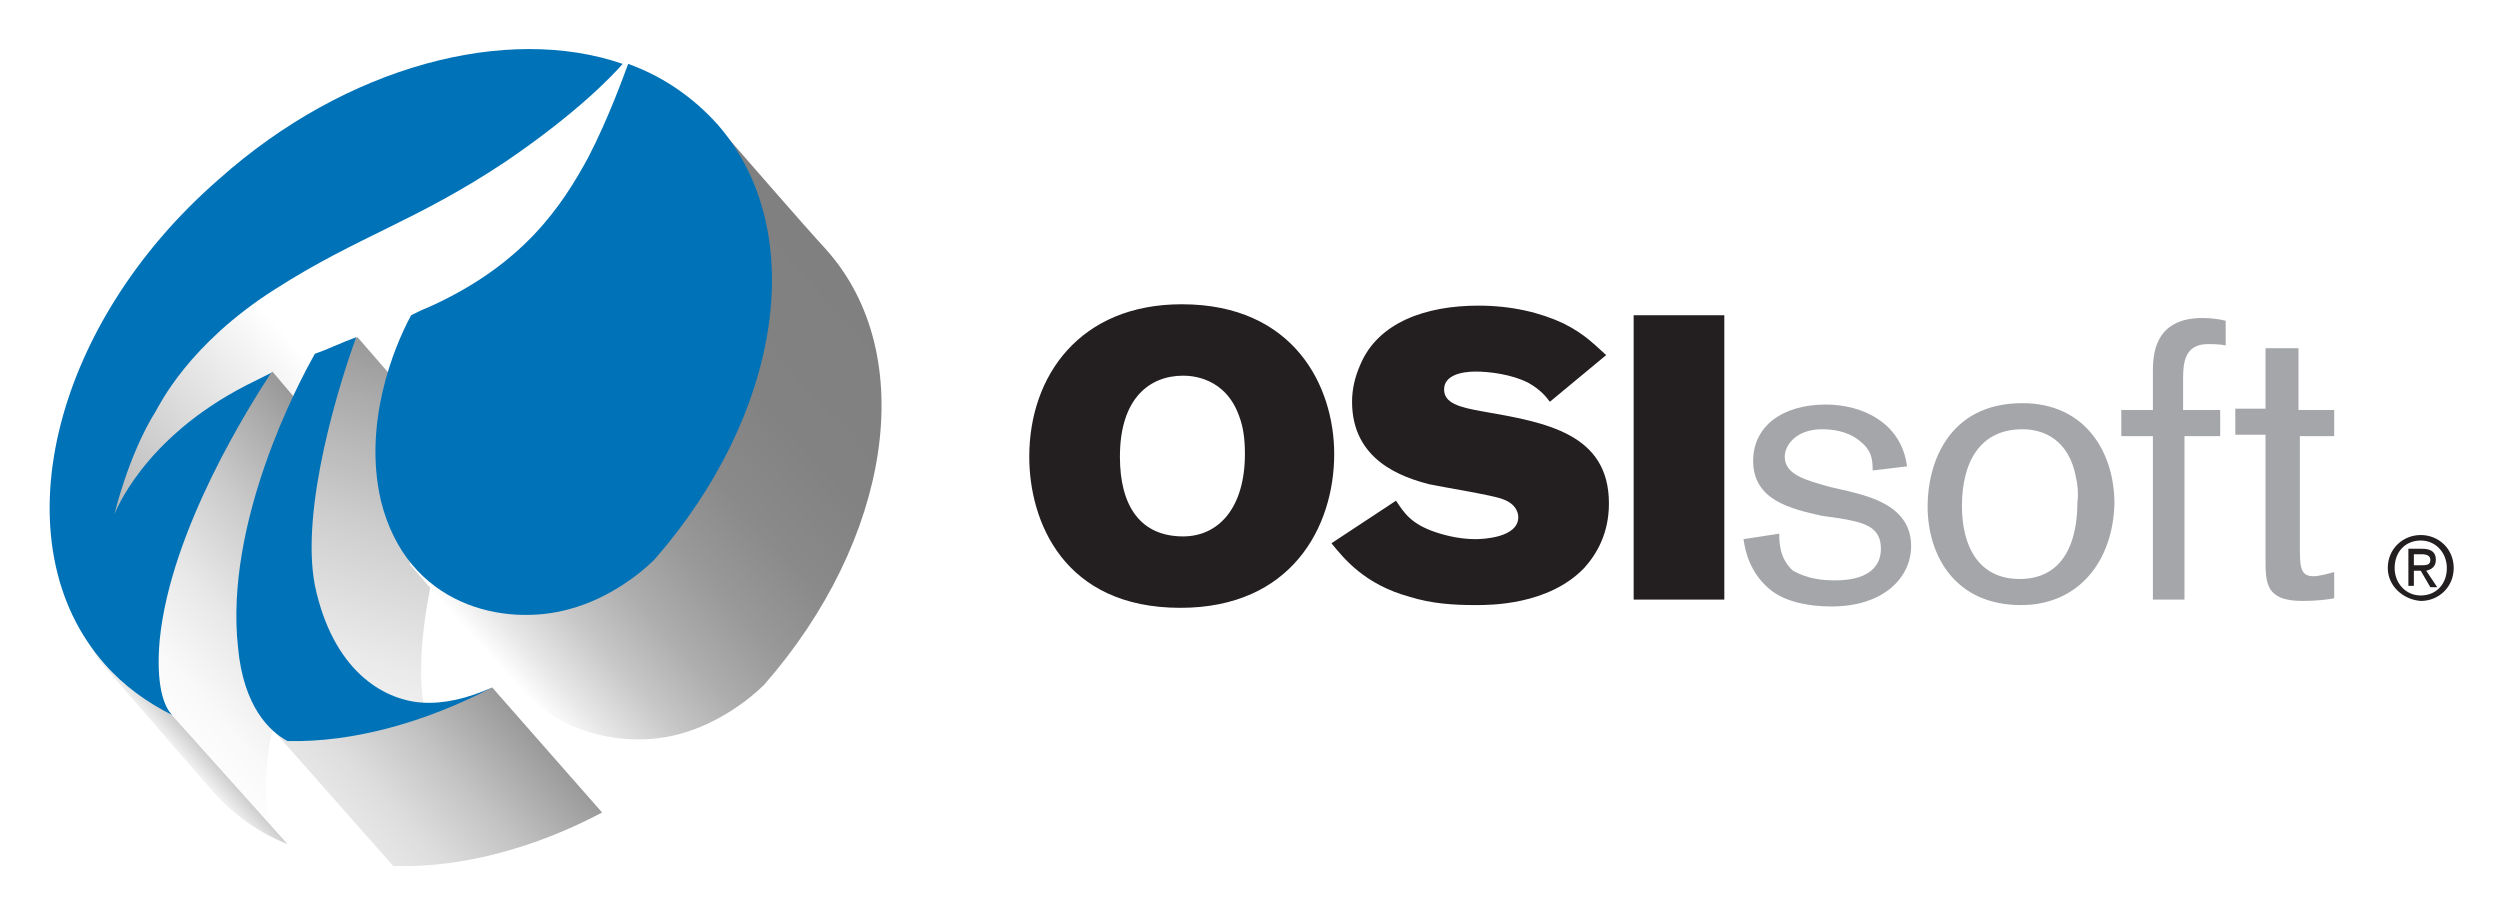
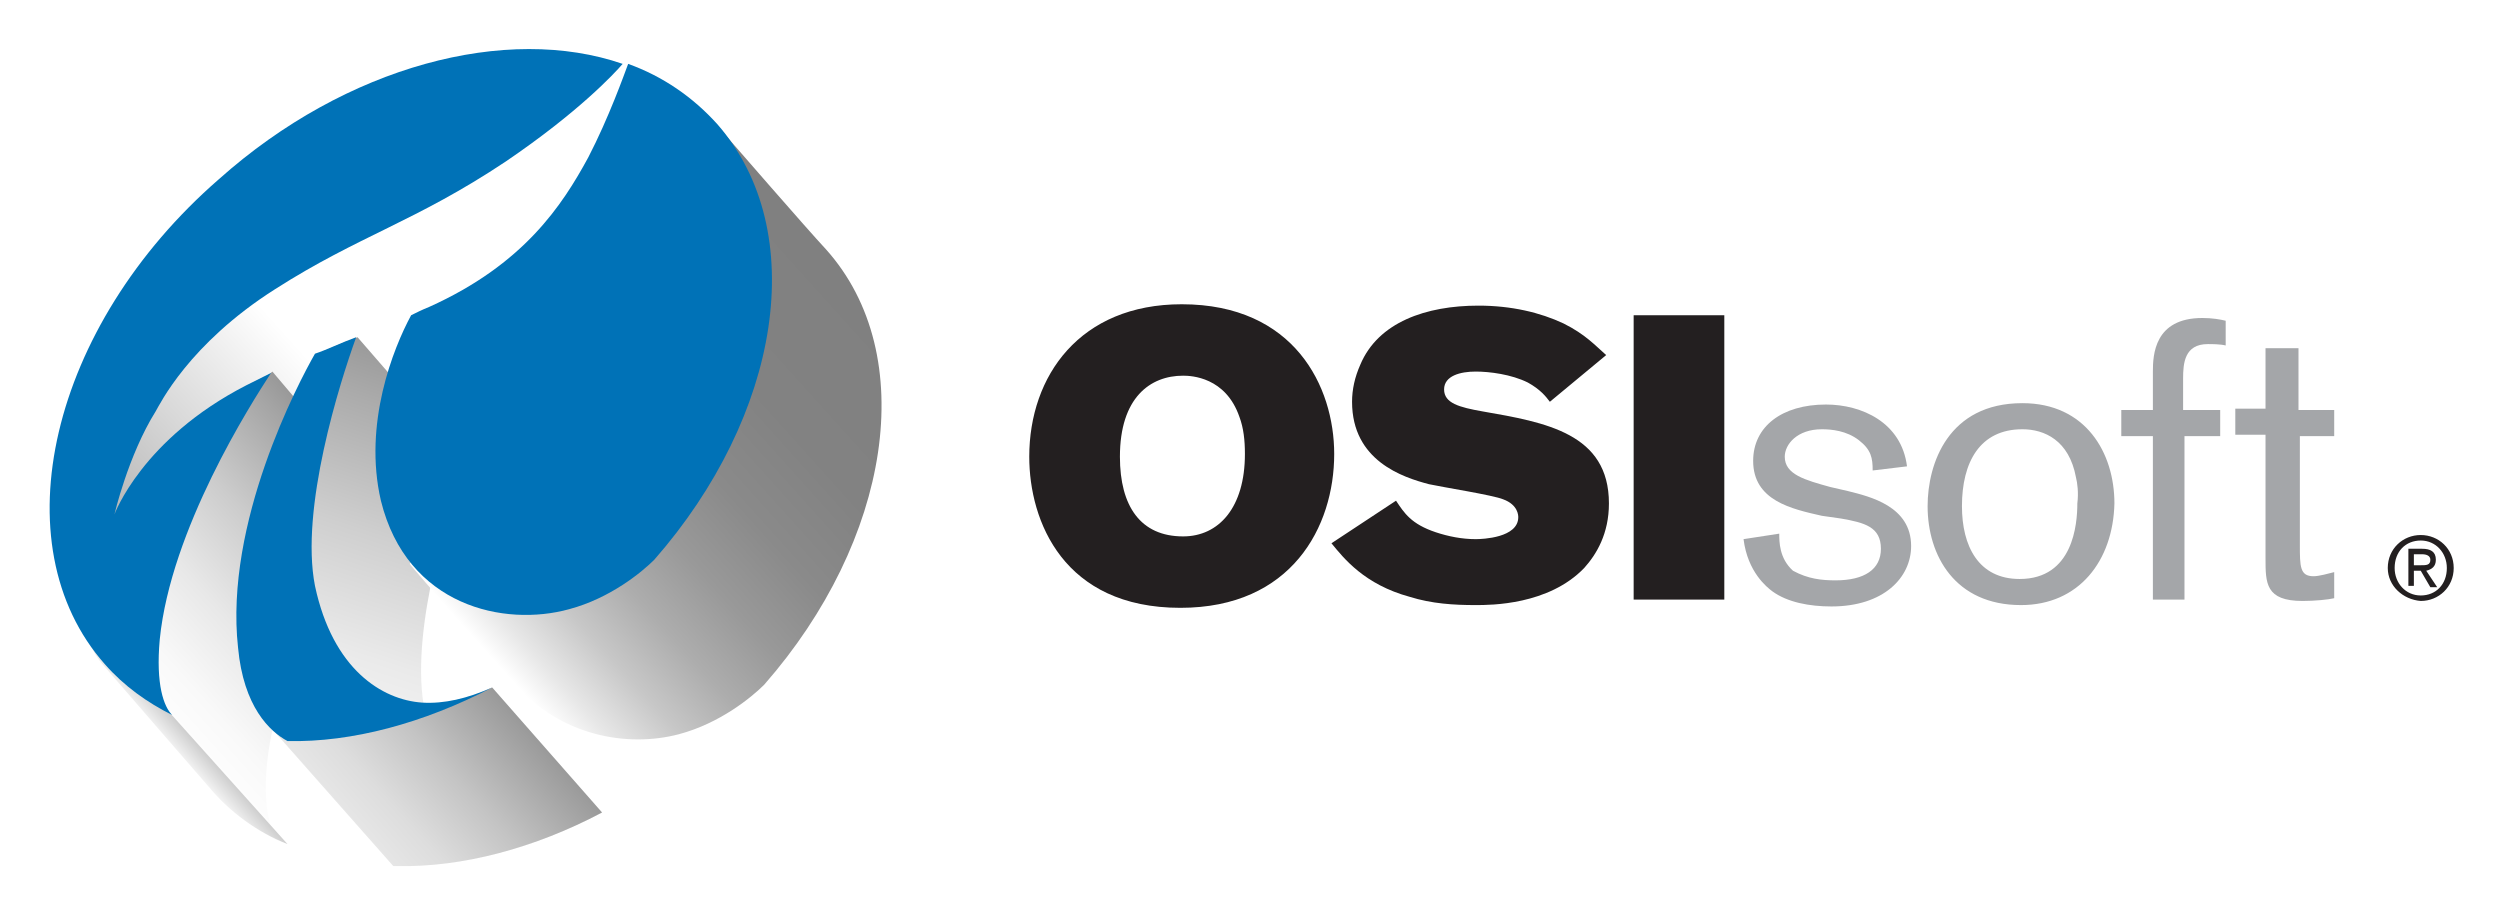
- <svg xmlns="http://www.w3.org/2000/svg" role="img" viewBox="-3.63 -3.25 182.00 66.38">
+ <svg xmlns="http://www.w3.org/2000/svg" role="img" viewBox="-3.63 -3.25 182.00 66.50">
  <style>svg {enable-background:new 0 0 175 60}</style>
  <style>.st6{fill:#0072b7}.st7{fill:#231f20}.st8{fill:#a4a6a9}</style>
  <g id="XMLID_4586_">
    <linearGradient id="XMLID_54_" x1="22.045" x2="63.597" y1="3.312" y2="-25.784" gradientTransform="rotate(-7.002 274.027 164.224)" gradientUnits="userSpaceOnUse">
      <stop offset="0" stop-color="#b3b3b3" />
      <stop offset=".175" stop-color="#d8d8d8" />
      <stop offset=".376" stop-color="#fff" />
      <stop offset=".68" stop-color="#fff" />
      <stop offset="1" stop-color="#fff" />
    </linearGradient>
    <path id="XMLID_4622_" fill="url(#XMLID_54_)" d="M4.2 35.1s.7-8.5 8-14.7c6.1-5.1 13.6-7.8 19.5-11.5s10-7.6 10-7.6l.4.1s-.5 3.5-3.3 8.5c-1.5 2.6-4.7 7.2-12.3 10.1l-1.7 4.5c-3.3 1.4-8.3 3-8.3 3l-4.1-.5c-3.3.7-8.2 8.1-8.2 8.1z" />
    <linearGradient id="XMLID_55_" x1="23.207" x2="42.529" y1="17.496" y2="3.967" gradientTransform="rotate(-7.002 274.027 164.224)" gradientUnits="userSpaceOnUse">
      <stop offset="0" stop-color="#fff" />
      <stop offset=".166" stop-color="#f9f9f9" />
      <stop offset=".39" stop-color="#e8e8e8" />
      <stop offset=".646" stop-color="#ccc" />
      <stop offset=".924" stop-color="#a5a5a5" />
      <stop offset="1" stop-color="#999" />
    </linearGradient>
    <path id="XMLID_4621_" fill="url(#XMLID_55_)" d="M24 33l-7.8-9.2c-.4.5-18.8 14-12.2 21.5 1.3 1.5 6.4 7.4 7.8 9 1.4 1.6 3.1 2.8 4.9 3.7-.6-.7-1.2-2.2-.9-5.6.8-8 6.7-17.1 8.2-19.4z" />
    <g id="XMLID_4619_">
      <linearGradient id="XMLID_56_" x1="24.613" x2="25.9" y1="19.514" y2="18.613" gradientTransform="rotate(-7.002 274.027 164.224)" gradientUnits="userSpaceOnUse">
        <stop offset="0" stop-color="#f2f2f2" />
        <stop offset="1" stop-color="#ccc" />
      </linearGradient>
      <path id="XMLID_4620_" fill="url(#XMLID_56_)" d="M2.6 41.8c0 1.2.4 2.4 1.4 3.5 1.3 1.5 6.4 7.4 7.8 9 1.3 1.5 3.2 3 5.5 3.9L2.6 41.8z" />
    </g>
    <linearGradient id="XMLID_57_" x1="37.92" x2="53.042" y1="29.414" y2="-3.014" gradientTransform="rotate(-7.002 274.027 164.224)" gradientUnits="userSpaceOnUse">
      <stop offset="0" stop-color="#fff" />
      <stop offset=".17" stop-color="#f9f9f9" />
      <stop offset=".386" stop-color="#eaeaea" />
      <stop offset=".628" stop-color="#cfcfcf" />
      <stop offset=".887" stop-color="#ababab" />
      <stop offset="1" stop-color="#999" />
    </linearGradient>
    <path id="XMLID_4618_" fill="url(#XMLID_57_)" d="M32.2 46.8c-1.8.8-3.5 1.2-5 1.2-.9-5.7 1.9-14.4 3.1-17.6l-7.9-9.1c-1.1.4-2.2.9-3.1 1.3l-3.4 26.9L25 59.8h.3c4.7.1 10-1.3 14.9-3.9l-8-9.1z" />
    <linearGradient id="XMLID_58_" x1="37.714" x2="49.209" y1="27.553" y2="19.505" gradientTransform="rotate(-7.002 274.027 164.224)" gradientUnits="userSpaceOnUse">
      <stop offset="0" stop-color="#e6e6e6" />
      <stop offset=".206" stop-color="#ddd" />
      <stop offset=".541" stop-color="#c4c4c4" />
      <stop offset=".963" stop-color="#9d9d9d" />
      <stop offset="1" stop-color="#999" />
    </linearGradient>
    <path id="XMLID_4617_" fill="url(#XMLID_58_)" d="M32.2 46.8c-3.2 1.5-8.6 3.6-14.7 3.7l-1.6-1L25 59.8h.3c4.7.1 10-1.3 14.9-3.9l-8-9.1z" />
    <linearGradient id="XMLID_59_" x1="47.61" x2="78.91" y1="14.73" y2="-7.186" gradientTransform="rotate(-7.002 274.027 164.224)" gradientUnits="userSpaceOnUse">
      <stop offset="0" stop-color="#fff" />
      <stop offset=".065" stop-color="#e7e7e7" />
      <stop offset=".169" stop-color="#c7c7c7" />
      <stop offset=".282" stop-color="#adadad" />
      <stop offset=".406" stop-color="#999" />
      <stop offset=".547" stop-color="#8a8a8a" />
      <stop offset=".717" stop-color="#828282" />
      <stop offset="1" stop-color="gray" />
    </linearGradient>
    <path id="XMLID_4616_" fill="url(#XMLID_59_)" d="M56.5 14.9c-1.4-1.5-6.6-7.5-8-9.1l-22.3 32c0 .1 7.7 8.8 7.7 8.8 3.3 3.7 8.1 4.6 11.9 3.6 3-.8 5.3-2.7 6.2-3.6 9.2-10.5 11.4-24 4.5-31.7z" />
    <path id="XMLID_4615_" d="M39.2 8.2c-1.9 3.5-4.7 7.8-11.6 10.9-.5.2-.9.4-1.3.6-1.3 2.4-3.5 7.9-2.2 13.5 1.9 7.7 9 9.2 13.7 7.9 3-.8 5.3-2.7 6.2-3.6C53.2 27 55.4 13.6 48.6 5.8c-1.8-2-4-3.5-6.5-4.4-.3.8-1.4 3.9-2.9 6.8z" class="st6" />
    <path id="XMLID_4614_" d="M8 43.3c.8-8 6.6-17.1 8.1-19.4l-1.8.9c-7.6 3.9-9.6 9.4-9.6 9.4s1-4.3 3-7.5c.3-.5 2.4-4.9 8.7-8.9 6.1-3.9 10.2-4.9 16.8-9.3 5.3-3.6 7.9-6.4 8.5-7.1-8.4-2.9-20.1.1-29.4 8.4C0 20.5-3.7 36.4 4 45.1c1.4 1.6 3.1 2.8 4.9 3.7-.6-.6-1.2-2.2-.9-5.5z" class="st6" />
    <path id="XMLID_4610_" d="M27.1 47.9c-2.9-.2-6.5-2.4-7.8-8.5-1.1-5.6 1.8-14.8 3-18.1-1.1.4-2.1.9-3 1.2-1.2 2.1-6.6 12.3-5.6 21.4.4 4.3 2.3 6.1 3.6 6.8 4.7.1 9.9-1.3 14.9-3.9-1.8.8-3.5 1.2-5.1 1.1z" class="st6" />
    <path id="XMLID_4607_" d="M93.5 29.8c0 5.3-3.1 11.2-11.2 11.2-8.5 0-11-6.3-11-11 0-5.9 3.7-11.1 11.1-11.1 8.2 0 11.1 6 11.1 10.9zm-15.6.2c0 3.6 1.5 5.8 4.6 5.8 2.6 0 4.5-2.1 4.5-6 0-1-.1-1.9-.4-2.7-1-2.9-3.5-3-4.1-3-2.4 0-4.6 1.6-4.6 5.9z" class="st7" />
    <path id="XMLID_4605_" d="M98 33.2c.6.9 1.1 1.7 2.9 2.3.9.3 1.9.5 2.9.5.5 0 3.1-.1 3.1-1.6 0-.1 0-.9-1.1-1.3-.7-.3-4.5-.9-5.4-1.1-1.9-.5-5.6-1.7-5.6-6 0-.9.2-1.8.6-2.7 1.3-3.1 4.8-4.3 8.6-4.3 2.4 0 4.5.5 6.2 1.3 1.6.8 2.3 1.6 3.1 2.3l-4.1 3.4c-.3-.4-.7-.9-1.6-1.4-1.2-.6-2.8-.8-3.8-.8-1.1 0-2.3.3-2.3 1.3s1.1 1.3 2.8 1.6c4.6.8 9.2 1.6 9.2 6.7 0 2.2-.9 3.7-1.8 4.7-2.6 2.7-6.8 2.7-7.9 2.7-1.6 0-3.2-.1-4.8-.6-3.3-.9-4.8-2.8-5.7-3.9l4.7-3.1z" class="st7" />
    <path id="XMLID_4603_" d="M115.3 19.7h6.6v20.7h-6.6V19.7z" class="st7" />
    <path id="XMLID_4601_" d="M129 34.3c-2.2-.5-5-1.1-5-4 0-2.5 2.1-4.1 5.3-4.1 2.6 0 5.5 1.3 5.9 4.5l-2.5.3c0-.9-.1-1.5-1-2.2-.9-.7-2-.8-2.7-.8-1.8 0-2.7 1.1-2.7 2 0 1.3 1.5 1.7 3.3 2.2l1.3.3c1.6.4 4.6 1.1 4.6 4 0 2.3-2 4.4-5.8 4.4-1.6 0-3.2-.3-4.3-1.1-.4-.3-1.8-1.4-2.1-3.8l2.6-.4c0 .6 0 1.8 1 2.7 1.1.6 2.1.7 3.1.7 2.1 0 3.3-.8 3.3-2.3 0-1.6-1.2-1.9-2.9-2.2l-1.4-.2z" class="st8" />
    <path id="XMLID_4598_" d="M143.5 40.8c-4.8 0-6.8-3.6-6.8-7.2 0-3.1 1.5-7.5 6.9-7.5 4.6 0 6.7 3.6 6.7 7.3-.1 4.2-2.6 7.4-6.8 7.4zm4-9.3c-.5-2.7-2.3-3.5-3.9-3.5-3.1 0-4.4 2.4-4.4 5.6 0 2.9 1.2 5.3 4.2 5.3 3.9 0 4.2-4 4.2-5.5.1-.8 0-1.5-.1-1.9z" class="st8" />
    <path id="XMLID_4596_" d="M155.4 26.6h2.6v1.9h-2.6v11.9h-2.3V28.5h-2.3v-1.9h2.3v-2.8c0-1.2.1-3.9 3.6-3.9.7 0 1.3.1 1.7.2v1.8c-.4-.1-1-.1-1.3-.1-1.7 0-1.8 1.4-1.8 2.5v2.3z" class="st8" />
    <path id="XMLID_4594_" d="M163.8 26.6h2.5v1.9h-2.5v7.9c0 1.6 0 2.3 1 2.3.4 0 1.1-.2 1.5-.3v1.9c-.4.1-1.4.2-2.3.2-2.7 0-2.7-1.3-2.7-3.1v-9h-2.2v-1.9h2.2v-4.4h2.4v4.5z" class="st8" />
    <g id="XMLID_4587_">
      <path id="XMLID_4588_" d="M170.2 38.1c0-1.4 1.1-2.4 2.4-2.4 1.3 0 2.4 1 2.4 2.4s-1.1 2.4-2.4 2.4c-1.3-.1-2.4-1.1-2.4-2.4zm2.4 2c1.1 0 1.9-.8 1.9-2 0-1.1-.8-2-1.9-2-1.1 0-1.9.8-1.9 2 0 1.1.8 2 1.9 2zm-.5-.7h-.4v-2.7h1c.6 0 1 .2 1 .8 0 .5-.3.7-.7.8l.8 1.2h-.5l-.7-1.2h-.5v1.1zm.5-1.5c.4 0 .7 0 .7-.4 0-.3-.3-.4-.6-.4h-.6v.8h.5z" class="st7" />
    </g>
  </g>
</svg>
